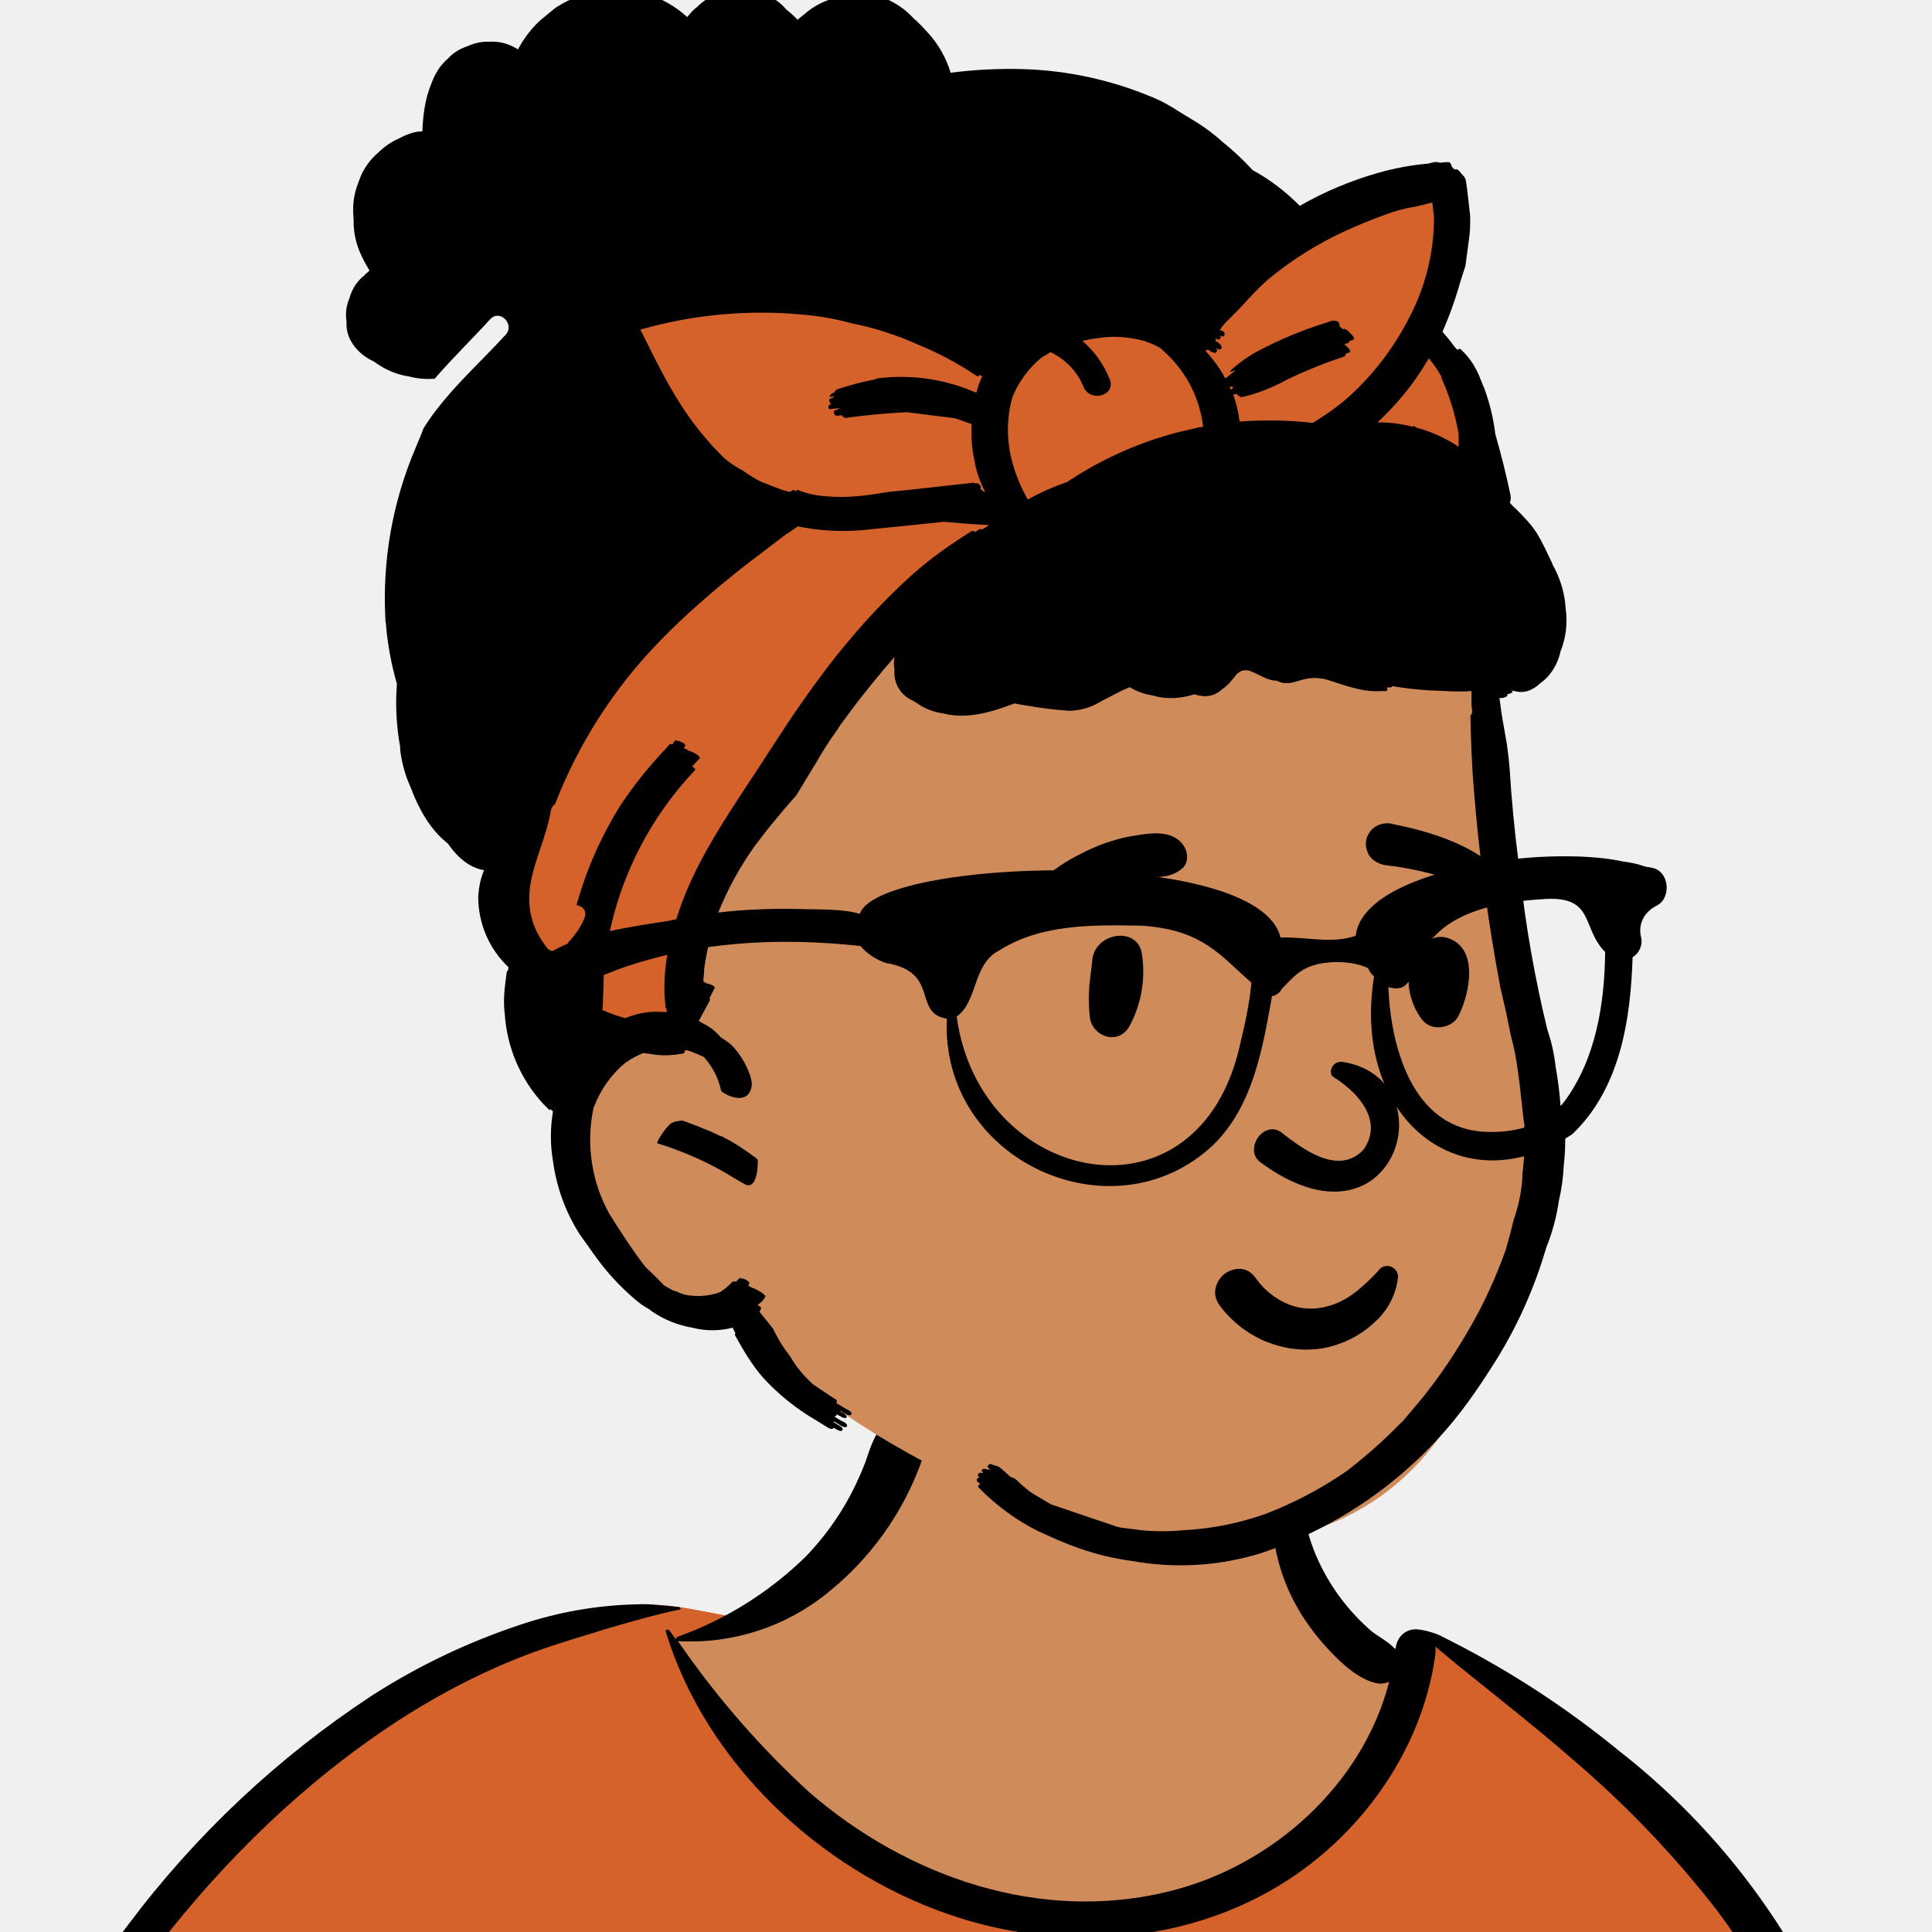
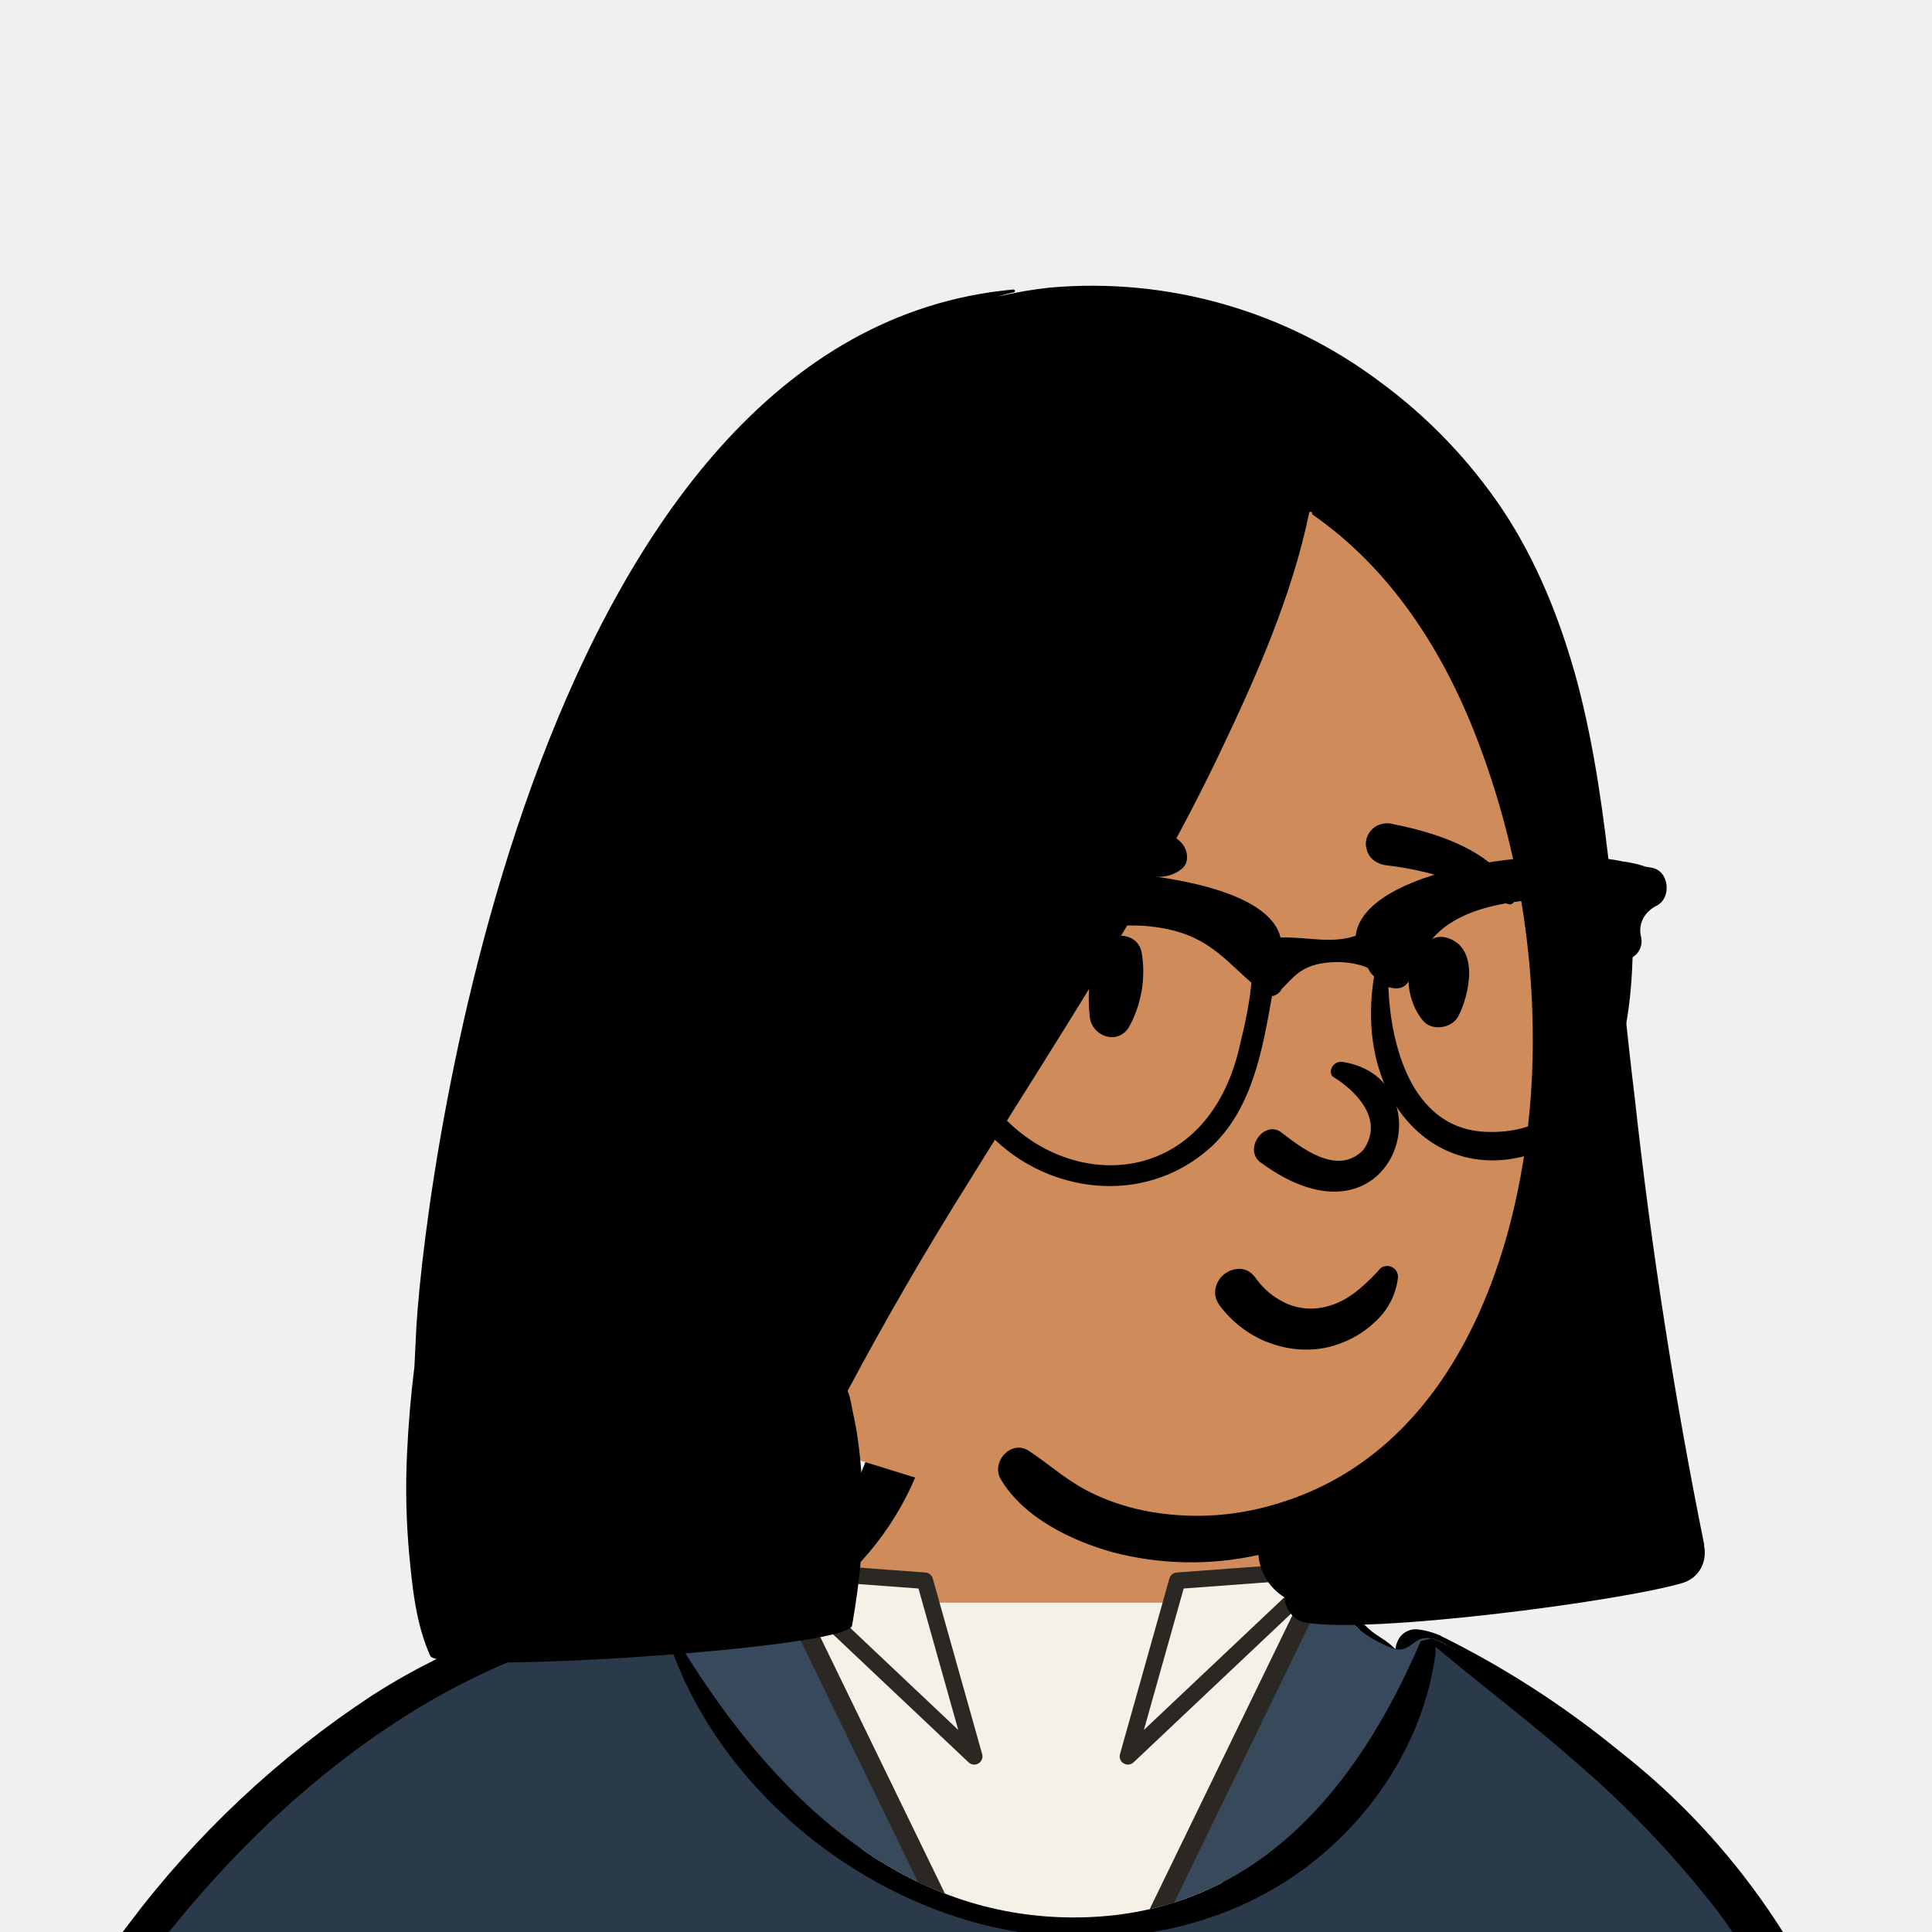
<svg xmlns="http://www.w3.org/2000/svg" viewBox="0 0 704 704" fill="none" shape-rendering="auto" width="512" height="512">
  <mask id="viewboxMask">
    <rect width="704" height="704" rx="0" ry="0" x="0" y="0" fill="#fff" />
  </mask>
  <g mask="url(#viewboxMask)">
    <g fill-rule="evenodd" clip-rule="evenodd">
      <path d="M705.3 1074a2351.1 2351.1 0 0 1-15.6-101c-1-7.7-2.5-16.4 2.7-22 7.3-8 14-14.8 14.8-26.2.8-10.7-2.8-22.4-5-32.8a809.4 809.4 0 0 0-17.3-64.7c-6.6-21.7-13.9-43.2-21.3-64.6-6.9-20-13.5-40.3-22.5-59.5-17-36.5-46-63.5-81.6-81.6-9-4.5-27-20.5-36.3-24-8.5-3.4-8.5 6.3-16.9 2.6-6.7-2.9-13-6.7-16.7-13.2-4-7-14.3-16.9-15.9-25-3.3-17.4.3-32.2-12-45.3a90 90 0 0 0-41.1-23.8c-33.7-9.3-78.5-2.8-98.8 28.5-9.7 14.9-13 33-26.2 45.1-11.4 10.7-8.8 18-23.6 23.4-.9.3-23.6-4.5-24.4-4.2-16.2-3.5-31.7 6.2-46.5 11.8a325.4 325.4 0 0 0-63 32.3 399.2 399.2 0 0 0-102.3 98.5 482.5 482.5 0 0 0-76.4 161c-1.7 6.4-3.5 13-1.5 19.4 1.7 5.3 5.4 9.2 9.8 12.4 6 4.3 18 7 17.7 15.7-.1 6.6-2.4 13.5-3.5 20-1.3 7.7-2.3 15.5-3.4 23.2-4.8 35.4-8.6 71-10.3 106.6a920 920 0 0 0-.5 106c.1 2.3.8 4.5 2 6.2-1 .4-1.2 2.4.1 2.7l2.7.5a12 12 0 0 0 7 2.4l5.5.2c19.3 4 38.6 7.9 58.1 10.8 23.8 3.5 47.6 6.3 71.5 8.7 49.2 4.8 98 3.2 147.1.6a1877 1877 0 0 1 147.4-2c49.2 1.4 98.4 3.5 147.6 4.4 55 1 110-.5 164.8-5 7.5-.5 12.2-6.5 10.7-14-8.9-44.7-19-89.1-27-134Z" fill="#d08b5b" />
-       <path d="m201 597.5 1.2-.4c14.5-5.7 29.6-14.8 45.4-11.4.5-.2 10.8 1.9 17.9 3.2l-6.7 7L247 598c40.7 67.1 88.8 100.7 144.3 100.7 55.5 0 97.7-33.6 126.4-100.7l4-1c.4 0 1 .2 1.5.4 9.3 3.6 27.4 19.6 36.3 24.1 35.6 18 64.5 45 81.6 81.6 8.7 18.6 15.2 38 21.8 57.5l.7 2c7.4 21.4 14.7 43 21.3 64.6 6.3 20.4 12 41 16.6 61.8l.7 2.9c2.2 10.4 5.8 22 5 32.8a29 29 0 0 1-3 10.7l-80.4 29 38.4 261.3c-35.1 1.5-70.3 2-105.5 1.3-49.2-.9-98.4-3-147.6-4.3-47.7-1.2-95.3-.7-143 1.7l-12 .6a946.3 946.3 0 0 1-139.5-1l-3.1-.3v-38.3l16.3-212.9-83-15.6-81.3-39.5a21.7 21.7 0 0 1-5.6-8.8c-1.9-6-.5-12 1-18l.5-1.3a492.8 492.8 0 0 1 76.4-161A399.3 399.3 0 0 1 138 629.7c19.8-13 40.9-23.9 63-32.3Z" fill="#d4622a" />
+       <path d="m201 597.5 1.2-.4c14.5-5.7 29.6-14.8 45.4-11.4.5-.2 10.8 1.9 17.9 3.2l-6.7 7L247 598c40.7 67.1 88.8 100.7 144.3 100.7 55.5 0 97.7-33.6 126.4-100.7l4-1c.4 0 1 .2 1.5.4 9.3 3.6 27.4 19.6 36.3 24.1 35.6 18 64.5 45 81.6 81.6 8.7 18.6 15.2 38 21.8 57.5l.7 2c7.4 21.4 14.7 43 21.3 64.6 6.3 20.4 12 41 16.6 61.8l.7 2.9c2.2 10.4 5.8 22 5 32.8a29 29 0 0 1-3 10.7l-80.4 29 38.4 261.3c-35.1 1.5-70.3 2-105.5 1.3-49.2-.9-98.4-3-147.6-4.3-47.7-1.2-95.3-.7-143 1.7l-12 .6a946.3 946.3 0 0 1-139.5-1l-3.1-.3v-38.3l16.3-212.9-83-15.6-81.3-39.5a21.7 21.7 0 0 1-5.6-8.8c-1.9-6-.5-12 1-18l.5-1.3a492.8 492.8 0 0 1 76.4-161A399.3 399.3 0 0 1 138 629.7c19.8-13 40.9-23.9 63-32.3Z" fill="#2b3a4a" />
      <path d="M232.2 584.6c5.1-.3 10.3.6 15.4 1 .4.1.6.8 0 .9-9 1.9-18 4.5-26.9 7.1l-3.8 1.2c-10 3-19.8 6-29.6 10-19.4 7.9-37.8 18.5-54.8 30.8C67.2 682.8 20 754.3-9.9 828.3a526 526 0 0 0-24.3 77c-.4 1.6-2 5.4-1 7 .7 1.3 3.6 2.1 5 2.9l4.5 2.3 25.2 12.9 2.3 1.1c38 18.6 78.4 34.4 121 35.5l.4-3.7a342 342 0 0 1 9.9-60c.3-1 1.6-.6 1.7.3 3 23.1 2 46.4 1 69.7-1.8 41-4.3 82.2-6.5 123.3-1.2 20.6-2.6 41-3.9 61.7-1.3 20.5-1.7 41.6-4.7 62-.6 4.6-6 7-10 6.6-4.4-.5-7.9-4.5-8-9 0-11.9 1.5-24 2.4-35.8l2.5-33.8c3.1-41.1 6.8-82.2 10.2-123.3a4771 4771 0 0 1 3.8-43.7C76.4 979.8 34.2 963-6.1 943.5c-.6 13.2-2 26.5-3.4 39.6-3.8 36.8-7.1 73.6-9.6 110.5a2254.2 2254.2 0 0 0-4.2 92.7l-.2 7c0 4.4-.5 8.5-4.3 11.7-3.7 3.3-8.9 3.5-12.6 0-5-4.6-4.2-10.9-4-17.1a1675.6 1675.6 0 0 1 1.8-47.2 1321 1321 0 0 1 10.5-109.5l2-14c3.5-26 7.5-52.7 15.5-77.9-3.1-1.5-6.2-3-9.3-4.7-5.5-2.7-11.2-5.4-16.6-8.4-4.2-2.5-7.9-5.8-9-10.8-1.4-5.5.6-11.5 2-16.9v-.4a502 502 0 0 1 26.6-80 523.2 523.2 0 0 1 67.8-117 353.8 353.8 0 0 1 88.7-83.3 239 239 0 0 1 53.8-25.7 142.6 142.6 0 0 1 42.8-7.5Zm90.1-66c6-6.5 18.1.2 15.2 8.8a108.2 108.2 0 0 1-34.7 52A79.4 79.4 0 0 1 247 598l1.7 2.4a321.1 321.1 0 0 0 46.1 52.6c36 31.2 84.8 48 132 36 37.1-9.4 69.8-38.8 79.4-76.2-1.3.6-3 .9-4.8.5-7.7-1.7-15.3-9.8-20.3-15.6-5.3-6.3-9.5-13-12.6-20.7-5.6-14-7.4-32.1.3-45.7 1-1.7 3-.7 3.3 1l.3 2.5c1.5 12.7 3.3 25 9.3 36.6a76 76 0 0 0 18.2 23.1c2.6 2 5.8 3.6 8.1 6l.5.4c.6-5 4.1-7.3 7.6-7.2 3.3.2 7.3 1.6 8.8 2.3l.1.1a341 341 0 0 1 65.1 42 259 259 0 0 1 88.4 129c7.5 25.3 11.8 51.4 16.3 77.4l2.8 16c4.2 23.9 8.9 48.4 18.4 70.7 2.5 5.7.6 11.1-5.5 13.4A1493 1493 0 0 1 688 953c3.7 16 6 32.5 8.7 48.5 6 34.1 13.2 68 19.4 102 3.2 17.5 6.1 35 9.3 52.3l4.7 25.2 2.4 13.6.1.7c.5 2.4 1 4.9.4 7.3-.8 2.7-2.9 4.6-4.8 6.6-1.6 1.6-3.8 1.6-5.7.7l-.7-.3c-3.4-1.6-6-3.2-7.3-7-.7-2.5-1-5.2-1.5-7.7a3535.6 3535.6 0 0 1-7.8-43.6l-1.6-9.1c-5.2-31.4-10.2-62.9-12.8-94.5-1-14-2.3-28.1-3.5-42.2l-.9-10.5c-1.1-13.3-2.5-27-2.7-40.5l-4.5 1.6L657 964c-5.5 2-12.5 6-18.4 5.2-2.9-.3-5-1.2-6.8-2.9 2 28.8 4.8 57.4 8.5 86a1965.7 1965.7 0 0 0 22 135c.6 3.2 1.4 6.4 1.9 9.6.5 3.7-.5 5.9-2.5 9-1.7 2.4-5 3.7-7.8 2-3.6-2.3-5.5-4.3-6.5-8.4-1-3.7-1.6-7.6-2.3-11.4a1654.2 1654.2 0 0 1-11.4-65.2c-7.8-52-12.7-104.4-15.2-156.8a1388 1388 0 0 1-1.4-77.8c0-13.3.5-26.6 1.4-39.9 1-13.4 3-26.5 4.8-39.8 0-.5.7-.5.7 0 .8 14.9 2.1 29.8 2.8 44.7.6 14.3.9 28.5 1.4 42.8.6 18.7 1.5 37.5 2.7 56.2a9.6 9.6 0 0 1 8.5-3.1c4.7-1 9.7-3.4 14.1-5l16.8-5.5 26.4-8.7a679 679 0 0 1-18-80.8l-2-12.3c-4-24.2-8.5-48.5-15.8-72a229.8 229.8 0 0 0-34.8-68.2 370.2 370.2 0 0 0-52.7-55.3C557 627 539.7 614 523 600c.1.9.2 2 0 3-3.5 25.9-17 50-35.8 67.9-37.7 36-93.6 43.4-142 26.5-46.7-16.3-88-55-102.6-102.8-.3-.8.8-1 1.3-.5l2.4 3.3c0-.4.2-.9.7-1a129 129 0 0 0 46.6-29.2 100.2 100.2 0 0 0 21.3-33.3l.4-1c1.7-5 3.2-10.2 7-14.2Z" fill="#000" />
+       <clipPath id="torsoclip" clip-rule="nonzero">
+         <path d="m201 597.5 1.2-.4c14.5-5.7 29.6-14.8 45.4-11.4.5-.2 10.8 1.9 17.9 3.2l-6.7 7L247 598c40.7 67.1 88.8 100.7 144.3 100.7 55.5 0 97.7-33.6 126.4-100.7l4-1c.4 0 1 .2 1.5.4 9.3 3.6 27.4 19.6 36.3 24.1 35.6 18 64.5 45 81.6 81.6 8.7 18.6 15.2 38 21.8 57.5l.7 2c7.4 21.4 14.7 43 21.3 64.6 6.3 20.4 12 41 16.6 61.8l.7 2.9c2.2 10.4 5.8 22 5 32.8a29 29 0 0 1-3 10.7l-80.4 29 38.4 261.3c-35.1 1.5-70.3 2-105.5 1.3-49.2-.9-98.4-3-147.6-4.3-47.7-1.2-95.3-.7-143 1.7l-12 .6a946.3 946.3 0 0 1-139.5-1l-3.1-.3v-38.3l16.3-212.9-83-15.6-81.3-39.5a21.7 21.7 0 0 1-5.6-8.8c-1.9-6-.5-12 1-18l.5-1.3a492.8 492.8 0 0 1 76.4-161A399.3 399.3 0 0 1 138 629.7c19.8-13 40.9-23.9 63-32.3Z" />
+         <path d="M705.3 1074a2351.1 2351.1 0 0 1-15.6-101c-1-7.7-2.5-16.4 2.7-22 7.3-8 14-14.8 14.8-26.2.8-10.7-2.8-22.4-5-32.8a809.4 809.4 0 0 0-17.3-64.7c-6.6-21.7-13.9-43.2-21.3-64.6-6.9-20-13.5-40.3-22.5-59.5-17-36.5-46-63.5-81.6-81.6-9-4.5-27-20.5-36.3-24-8.5-3.4-8.5 6.3-16.9 2.6-6.7-2.9-13-6.7-16.7-13.2-4-7-14.3-16.9-15.9-25-3.3-17.4.3-32.2-12-45.3a90 90 0 0 0-41.1-23.8c-33.7-9.3-78.5-2.8-98.8 28.5-9.7 14.9-13 33-26.2 45.1-11.4 10.7-8.8 18-23.6 23.4-.9.3-23.6-4.5-24.4-4.2-16.2-3.5-31.7 6.2-46.5 11.8a325.4 325.4 0 0 0-63 32.3 399.2 399.2 0 0 0-102.3 98.5 482.5 482.5 0 0 0-76.4 161c-1.7 6.4-3.5 13-1.5 19.4 1.7 5.3 5.4 9.2 9.8 12.4 6 4.3 18 7 17.7 15.7-.1 6.6-2.4 13.5-3.5 20-1.3 7.7-2.3 15.5-3.4 23.2-4.8 35.4-8.6 71-10.3 106.6a920 920 0 0 0-.5 106c.1 2.3.8 4.5 2 6.2-1 .4-1.2 2.4.1 2.7l2.7.5a12 12 0 0 0 7 2.4l5.5.2c19.3 4 38.6 7.9 58.1 10.8 23.8 3.5 47.6 6.3 71.5 8.7 49.2 4.8 98 3.2 147.1.6a1877 1877 0 0 1 147.4-2c49.2 1.4 98.4 3.5 147.6 4.4 55 1 110-.5 164.8-5 7.5-.5 12.2-6.5 10.7-14-8.9-44.7-19-89.1-27-134Z" />
+       </clipPath>
+       <g clip-path="url(#torsoclip)">
+         <polygon points="265,584 501,584 383,800" fill="#F6F1E7" />
+         <polygon points="223,574 287,580 389,790 389,840" fill="#37495B" stroke="#2B2823" stroke-width="7" stroke-linejoin="round" />
+         <polygon points="543,574 479,580 377,790 377,840" fill="#37495B" stroke="#2B2823" stroke-width="7" stroke-linejoin="round" />
+         <polygon points="283,572 337,576 355,640" fill="#F6F1E7" stroke="#2B2823" stroke-width="6" stroke-linejoin="round" />
+         <polygon points="483,572 429,576 411,640" fill="#F6F1E7" stroke="#2B2823" stroke-width="6" stroke-linejoin="round" />
+       </g>
    </g>
    <g transform="matrix(.99789 0 0 1 156 62)">
      <g fill-rule="evenodd" clip-rule="evenodd">
-         <path d="M120.4 26.5c63-3.4 118.9-21.1 163.2 18.5 0 0 71.8-53.6 83.8-33.2 8 13.7-3.1 32-.2 49 19.5 33 18.4 89.2 19.5 102.4 2.8 33.1 20.2 157.9 20.2 187.5 0 15.1-12.4 54.7-20.2 76.8-17.3 49-50.3 74-104.4 74-54 0-142.4-45.2-170.7-85.3-2.5-3.5-18.5 6.7-35.3-11C58 385.7 48 349 48 327c0-27.8-18-47.1-15.9-82.8 4.7-79.5 21-214 88.3-217.8Z" fill="#d08b5b" />
-         <path d="M367.4 11.6c8 13.7-3 32 0 49 7.4 12.7 11.9 29 14.6 44.8l-14.8 7.8-5.4.8c-88.2 13-144.6 24.7-169 35.1-24.6 10.5-54.5 47.5-89.7 110.8l-1 2-7 47.2-32 9.8-15 7.1c-.4-27.3-18-46.6-16-81.9 4.7-79.5 21-214 88.4-217.8 63-3.4 118.8-21.1 163.2 18.5C331.5 9.1 359.4-2 367.4 11.6Z" fill="#d4622a" />
-         <path d="M113.4-66h2.5l2.7.4a22 22 0 0 1 12 6.8l.2.3a31 31 0 0 1 4.1 3.7l.7-.6 2-1.6c3-2.6 6.6-4.5 10.4-5.6l.5-.1h.3c2.7-1 5.6-1.4 8.4-1.4 3.5-.1 6.9.4 10 1.7 3.9 1.6 7.2 4 10 7 1.8 1.6 3.4 3.2 5 5a37.5 37.5 0 0 1 8.6 14.9 170.7 170.7 0 0 1 27-1.3 132.3 132.3 0 0 1 45.9 9.9c3.6 1.4 7.1 3.3 10.4 5.5l2.8 1.7 4.1 2.5c3.2 2 6.3 4.4 9.2 7A99.8 99.8 0 0 1 301.1 0c6.3 3.4 12 7.8 17.2 13a128.4 128.4 0 0 1 28.2-11.9 98.6 98.6 0 0 1 18.8-3.5l4.1-.3 1.8-.2h1.5c.4-.1 1 .9 1 1.3l.1.3.9 1h.8c.7 0 1.6 1.3 2.1 1.9l.4.4a4 4 0 0 1 1 2c.6 4.1 1 8.3 1.5 12.5.1 3.1 0 6.2-.5 9.3l-1.2 9-2 6.3-.7 2.4c-1.6 5.3-3.5 10.4-5.7 15.4 1.6 1.8 3.1 3.6 4.5 5.6l1 1 .4-.3c.5-.2.8 0 1.1.4 3.2 3 5.4 6.6 6.9 10.6l.8 2 .5 1.1a73.7 73.7 0 0 1 4.1 16.9 312 312 0 0 1 5.5 22 5 5 0 0 1-.2 3l.9 1 1.6 1.5c2.7 2.7 5.5 5.6 7.5 8.8 2 3.3 3.6 6.9 5.3 10.4l.3.8.8 1.5a37 37 0 0 1 4 14.6 30.3 30.3 0 0 1-1.9 15.6c-1 4.6-3.5 8.8-7.3 11.5-.9.8-1.7 1.5-2.7 2a8.4 8.4 0 0 1-6.8.9h-.3l-.8-.3c.4.3.6.7 0 1a5 5 0 0 1-1.6.5c.2.3.2.6-.2.8-1 .5-1.8.7-2.6.5l.2 1.4c1.3 10.5 2.5 12.6 3.5 24 .7 11.5 1.8 23 3.3 34.5l.5 4.2a444.4 444.4 0 0 0 10 56.8c1.5 4.4 2.5 8.8 3 13.4a133 133 0 0 1 1.8 14.1c1.1 3 1.7 6.1 1.7 9.3.1 4.2 0 8.4-.5 12.6-.2 4.4-.8 8.7-1.8 13a73.5 73.5 0 0 1-4.6 17 164.8 164.8 0 0 1-20.2 44c-5 7.8-10.3 15.4-16.4 22.4A153.4 153.4 0 0 1 304 504a99.8 99.8 0 0 1-47 2.8 96 96 0 0 1-19.5-4.7c-5.2-1.8-10-4-15-6.3a80 80 0 0 1-21.4-15.7c-.5-.4-.2-1 .4-1.2h.2l-.7-.7-.2-.1-.3-.3c-.4-.4 0-1.1.3-1.3h.5v-.2l-.1-.2h-.2c-.5-.5-.2-1.2.4-1.4h1.3l.2.1-.4-.3c-.6-.5-.4-1 .3-1.3.6 0 1.1.2 1.7.3h.4l.6.3-1-1c-.4-.2 0-1 .3-1.2.4-.3 1.2 0 1.6.3.9.1 2 .5 2.5.9l3.7 3.3c.8.3 1.5.6 2.1 1 1.4 1.5 3 2.8 4.5 4l1.1.8.6.4 6.6 3.9 24 8.1 1.2.3 7.7 1c5.2.5 10.3.5 15.4 0a106 106 0 0 0 30.1-6 141.3 141.3 0 0 0 29.3-15.4 181.4 181.4 0 0 0 19.8-17.5l.9-.8 5.3-6.3 1.6-1.9c6.6-8.1 12.5-17 17.7-26 5.2-9 9.5-18.5 13-28.3 1-3.5 2-7 2.8-10.6a58.3 58.3 0 0 0 3.3-15.8v-1.4l.1-.7a85.7 85.7 0 0 0 .6-8.4v-8.7l-.1-.8-.3-2-1.3-11.8-.6-4.5-.4-2.6-.2-1.5a99 99 0 0 0-1.7-8l-.3-1.1-1.8-8.8-2-8.6a681.6 681.6 0 0 1-9.8-73.1c-.7-8.6-1-17.3-1.2-26 0-.4.2-.7.6-.9v-1.6c-.1-1.5-.1.3-.2-1.4v-5.3c-5.3.4-8.9 0-14-.2h-1c-4.7-.3-9.4-.8-14-1.6 0 .3-.2.4-.5.5h-1.4l.2.7c0 .3-.1.5-.5.6h-1.3a30.2 30.2 0 0 1-10-1l-3-.8-7.5-2.4c-2.6-.6-5.3-.8-8-.1-3 .7-5.4 2-8.5 1.2l-1.8-.7h-.8c-3.2-.5-6-2.5-9-3.6a5 5 0 0 0-3.2.2l-.3.2-1 .7-1.2 1.5-.6.7a15 15 0 0 1-3.6 3.4 9.1 9.1 0 0 1-6.2 2.6c-1.3 0-2.7-.3-4-.7-5 1.6-10.3 1.9-15.3.4a22.1 22.1 0 0 1-8.3-3c-3.5 1.4-6.9 3.4-10.2 5l-.8.5A22.7 22.7 0 0 1 234 197a139.8 139.8 0 0 1-14.8-1.8l-.7-.1-2.4-.4-2-.4-1 .4c-8 3-16.7 5.4-24.8 3.3a22 22 0 0 1-10-3.9l-1.3-.8h-.1l-.1-.1a11 11 0 0 1-6.5-11.2c-.3-1.5-.3-3 0-4.6l-4.3 5a334.7 334.7 0 0 0-15.7 20.1l-1 1.6c-2.8 3.8-5.3 7.8-7.6 11.8l-7.3 12c-3.2 3.5-6.3 7.2-9.4 11l-1.2 1.5-4.4 5.7a116.5 116.5 0 0 0-13.4 24.3 97.3 97.3 0 0 0-5.2 20.7v1a60 60 0 0 0-.3 3.5l.7.5.7.3.6.1c1 .3 2.5 1 2.1 1.6l-1.9 3.7c.2.2.3.5.2.7l-4 7.4v.2l3.1 1.7c2 1.2 3.5 2.6 4.9 4.2 1.4.9 2.8 1.8 4 2.9a30.5 30.5 0 0 1 6.8 11.3c.3 1 .5 2.1.5 3.3-1.2 8.5-11 2.7-11.2 2a26 26 0 0 0-6.3-12.3l-.1-.1c-2-.9-4-1.8-6-2.4l-1 .1c.3.5.1 1-.6 1.1-3.1.6-6.3.8-9.5.5l-4.9-.7c-2 .8-4 1.8-5.7 3l-.6.4h-.1A38.8 38.8 0 0 0 60.7 341l-.3.7A55.7 55.7 0 0 0 66 380 316 316 0 0 0 76 395.2l3.4 4.5a172 172 0 0 1 6.9 6.8l3.1 1.7 1.3.4c2 1 4.1 1.5 6.4 1.6 3 .2 5.8-.2 8.6-1l.6-.3.4-.1c1.5-1 3-2.2 4.3-3.6.3-.3.8-.3 1.5-.2l1-1.1c.2-.3.6-.3.9 0 1-.2 3.5 1.3 2.8 2l-.3.6 1.3.7c2 .6 5.2 2.7 5 3.3h-.1c-.5 1-1.1 1.8-2 2.4l-.2.2-.6.4c.9.5 1.6 1.1 1.2 1.5l-.5 1 5 6.2c1.7 3.7 3.8 7 6.3 10.2 2 3.5 4.5 6.5 7.5 9.3l.7.7 6.7 4.5 1 .6c.5.3 1.4.7 1 1.5l-.2.2c1.5 1 3 1.9 4.6 2.7h.1c.6.5 1.4 1.2.6 1.7-.7.5-2.6-.8-3.5-1.4l-.6-.1.9.5.4.2c.4.3 2.1 1.4 1 1.9-.7 0-1.2-.1-1.7-.5l-1.8-.9c.2.3.2.6-.3.8a3 3 0 0 1-.5 0c1.2.8 2.4 1.5 3.7 2.1l.2.1c.5.4 1.3 1 .7 1.6-.7.6-2.6-.7-3-1l-1.5-.9a1 1 0 0 1-.4.1l1.3.8.6.4c.8.4 1.9 1 1.5 1.8-.4.7-1.6.1-2.3-.3l-.8-.5-.1-.1v.1c-.5.7-1.4.3-2 0l-.6-.4-2.6-1.6-1.3-.8a82.6 82.6 0 0 1-19.3-15.5c-4.1-4.7-7.3-10.1-10.3-15.6l.2-.6-1-2a29.6 29.6 0 0 1-14.7 0 37.3 37.3 0 0 1-15-6.1l-.7-.6c-1.9-1-3.6-2.2-5.2-3.6a87 87 0 0 1-14.8-16.1l-5.5-7.7a66 66 0 0 1-9.7-26.6 53.5 53.5 0 0 1 0-18.1l-1-.9c0 .3-.2.5-.3.4l-2.3-2.3a53.3 53.3 0 0 1-14-32.6c-.7-5.2 0-10.2.7-15.3 0-.3.2-.5.5-.7l.1-1.2a35.2 35.2 0 0 1-11-25.7c.2-3.2.8-6.4 2-9.3l.2-.3c-5.5-.9-9.9-4.8-13.2-9.6l-.8-.7c-6-5-10-12.2-12.8-19.7a46 46 0 0 1-3.9-13.9v-1a89 89 0 0 1-1.2-23 114.8 114.8 0 0 1-4-21.5v-.5l-.2-1v-.6a139 139 0 0 1 11-62.3l2.2-5.3.7-1.9c8-12.8 20-23.2 30-34.1 3.5-3.8-2.1-9.5-5.6-5.7C16 61.6 8.8 68.6 2.4 76a28.1 28.1 0 0 1-9.3-.8c-4.7-.7-9-2.6-12.8-5.4-5.2-2.4-9.7-7-10.1-13v-1.7c-.5-3 0-6 1.2-8.8a15.2 15.2 0 0 1 5.4-8l.1-.2.7-.6 1-.9a54.8 54.8 0 0 1-3.6-6.9 28.4 28.4 0 0 1-2.2-11.5l-.1-1.5c-.3-4 .2-8.1 1.7-11.8l.3-.9 1-2.5c1.5-3.1 3.6-5.8 6.2-8a25.6 25.6 0 0 1 8-5.3c2.2-1.2 5-2.2 7.2-2.3h.8c.2-5.7 1-12 3.2-17.2 1.3-3.7 3.3-7 6.3-9.5C9-42.6 11.2-44 13.9-45l.5-.2h.1a17 17 0 0 1 7.7-1.6A17.3 17.3 0 0 1 32.8-44l1.5-2.6c2-3.1 4.2-5.8 7-8.3l1-.8 4-3.3c3.2-2.1 6.6-3.8 10.2-4.8 4.1-1.5 8.5-2.2 12.8-2h1.5a38.6 38.6 0 0 1 23.8 10c.8-1 1.7-2 2.8-3l1-.8.7-.7c1.2-1 2.5-2 3.9-2.8 1.5-.9 3.2-1.5 5-1.9 1.7-.6 3.5-1 5.4-1ZM92.8 346.3c.2 0 9.5 3.4 14 5.7h.3c5.3 2.7 8 4.6 12.7 8 .3.3.6.6.6 1 0 4.9-1.2 11-5.3 8.2l-1.8-1-1-.6c-9-5.6-18.5-9.9-28.6-13-.7-.2 4.4-8 5.8-7.5-.8-.3 3.2-.8 3.3-.8Zm95-218.1a4591.5 4591.5 0 0 1-29.5 3 81.9 81.9 0 0 1-23.3-1.4c-1.4 1-2.8 2-4.2 2.8l-15.9 12.1c-10.6 8.4-21 17.3-30.4 27a176.8 176.8 0 0 0-38.2 59.4c-.7.4-1.3 1.2-1.5 2.4-1.5 9-5.8 17.4-7.4 26.4-1.5 9 .5 16.5 6.1 23.6 1.2 1.5 3.7 1.4 5.2.4.3.7 1.8.6 2.4-2.4 2.5-2.7 4.6-5.5 6-9 1-2.6-.7-4.4-2.9-4.7a136.8 136.8 0 0 1 16.2-36.6 151.8 151.8 0 0 1 16.5-20.5l1.2-1.4c.2-.2.5-.2 1 0l1-1.3c.4-.4.8-.2 1 0 .7 0 1.8.6 2.2.8.6.4.8.9.3 1.5l-.3.3c.7.2 1.4.6 1.9 1 1.8.4 4.4 2.1 4 2.7l-2.8 3c.8.5 1.3 1 1.1 1.3A122.8 122.8 0 0 0 64.3 290v.7c-.3 3.5-.3 13-.7 15.3A49.6 49.6 0 0 0 72 309l.8-.3a28.1 28.1 0 0 1 11.6-2h.6l2.1.1v-1.2c-.3 0-.4-.3-.4-.5a66.2 66.2 0 0 1 2.3-26.2 107 107 0 0 1 5.1-15.6c6-14.4 14.6-27.4 23.2-40.4 6.3-9.4 12.2-19 18.8-28.4 5.5-7.9 11.3-15.7 17.5-23a235 235 0 0 1 23.3-24.2c6.7-6 14-11 21.6-15.8.3-.2.8 0 1.2.4l1.2-.8.6-.3c.2-.1.4 0 .6.2l1.5-.8 1.2-.9c-5.7-.2-11.3-.7-16.9-1.2Zm70.5-66.7c-4.5-.9-9-1-13.7-.3-1.9.2-3.8.6-5.7 1 4.3 3.7 7.8 8.5 10 14 2.4 6-7.2 8.6-9.6 2.7-2.3-5.7-6.7-10-12-12.6l-3.3 2a36.4 36.4 0 0 0-10.6 14.3 41.4 41.4 0 0 0-1.5 8c-1 10.3 2 20.4 7 29.3h.3c4.5-2.5 9.3-4.6 14.2-6.3a132.6 132.6 0 0 1 40.1-18l1.2-.3 6.9-1.6 1.4-.2-.2-1.5a43.6 43.6 0 0 0-15.3-27v-.1c-1.7-1-3.5-1.8-5.3-2.4l-.7-.3-3.2-.7Zm-121.9-8.9a161.3 161.3 0 0 0-58.9 5.5l2.3 4.6c3.8 7.7 7.7 15.3 12.3 22.5a108.3 108.3 0 0 0 15.9 19.6c2 1.8 4.3 3.3 6.8 4.6 2 1.4 4 2.7 6.1 3.8l.8.4 7.5 2.9 1.2.3.6.2 1.2.2.8-.5.5-.2c.2-.1.4.1.4.3v.3l1-.6a31.3 31.3 0 0 0 9 2.2h.1v.1h1.1c7.5.8 15.1-.2 22.6-1.5 10.5-1 21-2.3 31.6-3.4.2 0 .3.1.3.3l.7-.1c1-.1 2 1.5 1.3 2l1.5 1.2h.3a43.5 43.5 0 0 1-3.4-8.9l-1-5.2a47.3 47.3 0 0 1-.6-8.5v-2.2l-6-2.1-17.6-2.2a249.4 249.4 0 0 0-22.4 2.1c-.3 0-1-.4-1.4-1l-1.7.2c-.9.1-1.8-1.6-.6-2l1.2-.5.7-.2h-.8c-1 0-2 .2-2.8.3-1.2.1-1-1.4-.1-1.8h.4c-.7-.5-1.3-1.7-.5-2l.2-.1 1.1-.5v-.3l-1.6.2c-.1 0 .6-1 1-1.3l.8-.2c0-.4.7-1.1 1-1.2a102.8 102.8 0 0 1 14.2-3.7c0-.2.2-.3.3-.3a68.4 68.4 0 0 1 32.6 3.7l1 .4 2.8 1.1a40.3 40.3 0 0 1 2.1-6l-1-.5c-.1.4-.6.7-.8.5-7-4.7-14.3-8.6-22-11.7a112.8 112.8 0 0 0-23.8-7.6c-6-1.6-12-2.7-18.3-3.2Zm229 16-2.6 4.2c-4.5 7-10 13.4-16.1 19.1a50 50 0 0 1 12.8 1.6c.2-.2.4-.3.6-.2l.7.5a52.6 52.6 0 0 1 15.5 7v-4.6a82 82 0 0 0-6.3-20.5v-.5c-1.3-2.3-2.9-4.6-4.6-6.7Zm1.3-56.8-6.2 1.5c-3.9.6-7.6 1.6-11.2 3a188 188 0 0 0-14.7 6c-9.3 4.3-18.1 9.7-26.1 16.1l-1.5 1.2a79.2 79.2 0 0 0-5.2 4.9l-5.2 5.6c-2.1 2.3-4.5 4.3-6.5 6.7l-1 1.5 1.1.4c1 .4.8 2.1-.1 1.9l-1-.3c.2.1.3.3.3.4 0 .5-.3 1.2-1 1l-.7-.3-.2 1h.2c.7.2 2 1.3 2 2 .2.5-.2 1-.8 1l-1.3-.6c.3.3.5.6.5.8 0 .5-.4 1.1-1 1a7 7 0 0 1-2.4-1.3c-.2.3-.5.5-.7.4l-.4-.1.3.3.2.2c2.7 3 5.1 6.2 7 9.8l.4-.3 2.8-2.2.3-.3.2-.2-2 .7c.1-.3.6-1 .8-1.1 3-2.6 6-4.8 9.5-6.6a141.6 141.6 0 0 1 24.5-10.2l2.7-.9c.2 0 .3 0 .3.2l.4-.1c.9-.3 2.3 1.2 1.7 1.9l1 .9.2.2h.3c.7-.3 1.9.8 2.6 1.6l.6.6c.4.5 1.3 1.4.2 1.8l-1.2.4c0 .3-.1.5-.5.7l-1.3.4.7.7.4.4c.5.5 1.5 1.5.6 2h-.1l-1.2.4c.1.4 0 .7-.5 1-7.1 2.4-14.2 5.2-21 8.5-5.1 2.8-10.6 5-16.3 6.3-.4.2-1.5-.5-1.9-1.2l-.8.2-.5.1a44 44 0 0 1 2.3 9.8l3.4-.2c7.7-.4 15.6-.2 23.3.7a93 93 0 0 0 11.7-8.2 100.3 100.3 0 0 0 24-31 78 78 0 0 0 8.6-34.8V17.4l-.6-5.7Zm-73.2 67-.8.2.4 1 1-.8c-.2 0-.4-.2-.6-.4Zm71.8-81.2c1.8-.6 3.2-.8 4.1-.3-1.4 0-2.7.2-4 .3Z" fill="#000" />
+         <path d="M407.3 307.8c-1.7-78.6-21.3-165.6-88.4-214.1-4.3-3.1-10.7-1.6-14.2 2-3 .5-5.6 2.2-7.4 5.5A4238.1 4238.1 0 0 1 172 314.9c-28.2 45.3-62.4 90.6-66.9 145.4-.8 1-8 9.3-3.8 8.7 1.9-1 3.8-1.8 5.8-2.4 5.4 7.8 17.8 6.6 20.8-2.3 10.2.3 20.4 3 30.2 6 24 7.5 48.3 15 72.8 20.7 80.6 21.4 167.3-5.9 173.7-99.9 8.7-12.2 4-66.5 2.7-83.3Z" fill="#d08b5b" />
+         <path d="M466 501a1825.5 1825.5 0 0 1-25.3-162.2c-3.2-26.3-5.7-52.7-8.7-79-2.7-24.5-6-49.1-12.3-73-6-22.2-14.7-44.2-27.5-63.3a187 187 0 0 0-44.4-46.2A175.3 175.3 0 0 0 227 42.8c-6.5.7-12.8 1.8-19.1 3.3 2-.6 4-1.2 6-1.6.7-.2.4-1-.2-1C40.2 59.2-.6 360.9-4.3 421.7L-5 436a401.5 401.5 0 0 0-2.7 31.8c-.6 12.2-.3 24.5.8 36.7 1.2 12.5 2.5 25.4 7.7 36.9 3.2 7 152.4-2.7 154-11 3-17 4.7-34.3 3.7-51.5-.5-8.2-1.3-16.4-3-24.5-.6-2.2-1-6.3-2.3-9.6a1235 1235 0 0 1 44-75.8c32-51.7 66.1-102.4 92.3-157.5 13.2-27.6 26.1-56.8 32.3-87l1 .1c-.1.4 0 .8.3 1 28.5 19.8 47.6 49.6 59.9 81.6a305.5 305.5 0 0 1 20.3 117.2c-1.6 63.3-25.6 141.6-93.5 161.6a99.2 99.2 0 0 1-48.1 2.5c-7.5-1.5-14.8-4-21.6-7.6-7.5-4-13.7-9.6-20.7-14.2-6.4-4.3-14 4-10.3 10.3 8.2 13.9 25.7 22.4 40.8 26.6a113.2 113.2 0 0 0 53.3 1 20 20 0 0 0 9.6 15.5c.2 4 2.8 8 7 9 22.5 4.6 115.9-7.6 138.3-14.3 6-1.8 9.1-7.7 7.8-13.7" fill="#000" />
      </g>
    </g>
    <g transform="translate(315 248)">
      <path fill-rule="evenodd" clip-rule="evenodd" d="M146.6 241a40.7 40.7 0 0 1-17.1-13.2c-1.5-2-2-4.2-1.6-6.2a8.9 8.9 0 0 1 9.6-7.2c1.9.3 3.7 1.3 5.2 3.5l.3.4a27 27 0 0 0 10 8.3c3.6 1.8 7.8 2.6 12.1 2.1 8.3-1 14-5.4 20-11.4l2.2-2.3c.5-.8 1.1-1.2 1.9-1.5a4 4 0 0 1 4.6 1.6c.4.7.7 1.5.6 2.5a25.7 25.7 0 0 1-8.5 16.2c-5.1 4.9-12 8.2-18.4 9.4-7.1 1.3-14.4.4-21-2.3Zm24.2-96.6c7.6 4.6 19 15.3 11 26.6-9.6 10-23.4-1.4-30.2-6.6-6.3-4-13.3 6.3-7.5 11 49 36.3 69-29.8 30.5-36.4-4.2-.8-5.8 4-3.8 5.4ZM83 102c.8-10.3 16.6-12.7 18.1-2.4a42 42 0 0 1-4.3 25.9c-4 7.9-14 4.2-14.7-3-1-9.7.3-14 .9-20.5Zm120-4.5c2.2-3 5.4-4.9 9.2-3.8 11.9 3.5 8.4 20.4 4.2 28.6-2.3 4.4-9.6 5.6-12.9 1.6-5.4-6.4-8-19.1-1.1-25.5l.6-1ZM96.6 56.8l1.9-.3c5.8-1 13-2 17.1 2.7 2.2 2.5 3 7 0 9.4-5.1 4.2-10.8 2.6-17 3-5.1.2-10 1-14.9 2.5C73 77 64.2 82.8 55 88.9c-1.2.8-2.4-.7-1.9-1.8a59.3 59.3 0 0 1 26-24.1 64 64 0 0 1 17.5-6.2Zm95.6-4.6 1.4.3c15.7 3.2 36 9.8 43.4 25.1.3 2.2 0 2.7-.3 3-.2.3-.4.7-1.4 1A36 36 0 0 1 226 78l-2.8-1.4a77.7 77.7 0 0 0-10.1-4.3c-7.5-2.4-15.1-4.1-23-5a9.4 9.4 0 0 1-4.5-1.8 7 7 0 0 1-2.6-4 7 7 0 0 1 .8-5.8 7.4 7.4 0 0 1 3.6-3.1c1.5-.6 3.2-.8 4.9-.4Z" fill="#000" />
    </g>
    <g transform="translate(279 400)" />
    <g transform="translate(179 343)" />
    <g transform="translate(203 303)">
      <path fill-rule="evenodd" clip-rule="evenodd" d="M367.1 98.3c-6.7 9-19.2 12-30.7 11-24.8-2.4-32.6-30.6-33.5-52.6 16.7 4.7-1.4-28.5 55.6-32 20-1.8 14.5 10.3 23.4 19.2-.2 18.6-3.3 38.8-14.8 54.4ZM249 77c-14.7 68.6-95 52.3-103.4-9.6 7.8-5.5 5.7-19 15.4-24 15.3-9.8 34.5-9.4 52-9.1 22.2 1.5 28.5 10.7 40 20.8-.6 6.7-2.2 14.7-4 21.9Zm150-63.8-2.4-.4a39 39 0 0 0-8.3-1.9C359.7 4.7 293.7 13.8 291 38c-9 3-17 .4-27.4.6-8-33.5-146.6-28.8-153.3-8.6-6.5-2-16-1.5-23.3-1.8-15.6-.3-31.3 1-46.6 4.4C11.6 37-27.5 42.5-7.6 78.3c3.5 3.5 9.3.7 9.5-4-6.7-17 8.5-19 20.1-24 29-10.4 58.6-11.8 88.5-8.6 2.3 2.7 5.7 5 9.3 6.2 20 3.3 9.5 18.2 22.2 20.3-2.3 51.9 60.6 80.2 97 46.1 14.6-14.2 18.1-35.3 21.5-54.3a5 5 0 0 0 3.6-2.7c4.3-4.3 7-8.2 15.4-9.4 8.5-1.2 15 1.2 16 1.9l.7 1.3c.4.7 1 1.2 1.5 1.7-8.4 51.6 31.7 84.2 72.2 57.5 17.5-16.6 21.3-41.9 22-64.5a6.8 6.8 0 0 0 3-7.7c-1-4.9 1.6-9 5.8-11.1 5.5-2.8 4.6-12.7-1.8-13.8Z" fill="#000" />
    </g>
  </g>
</svg>
